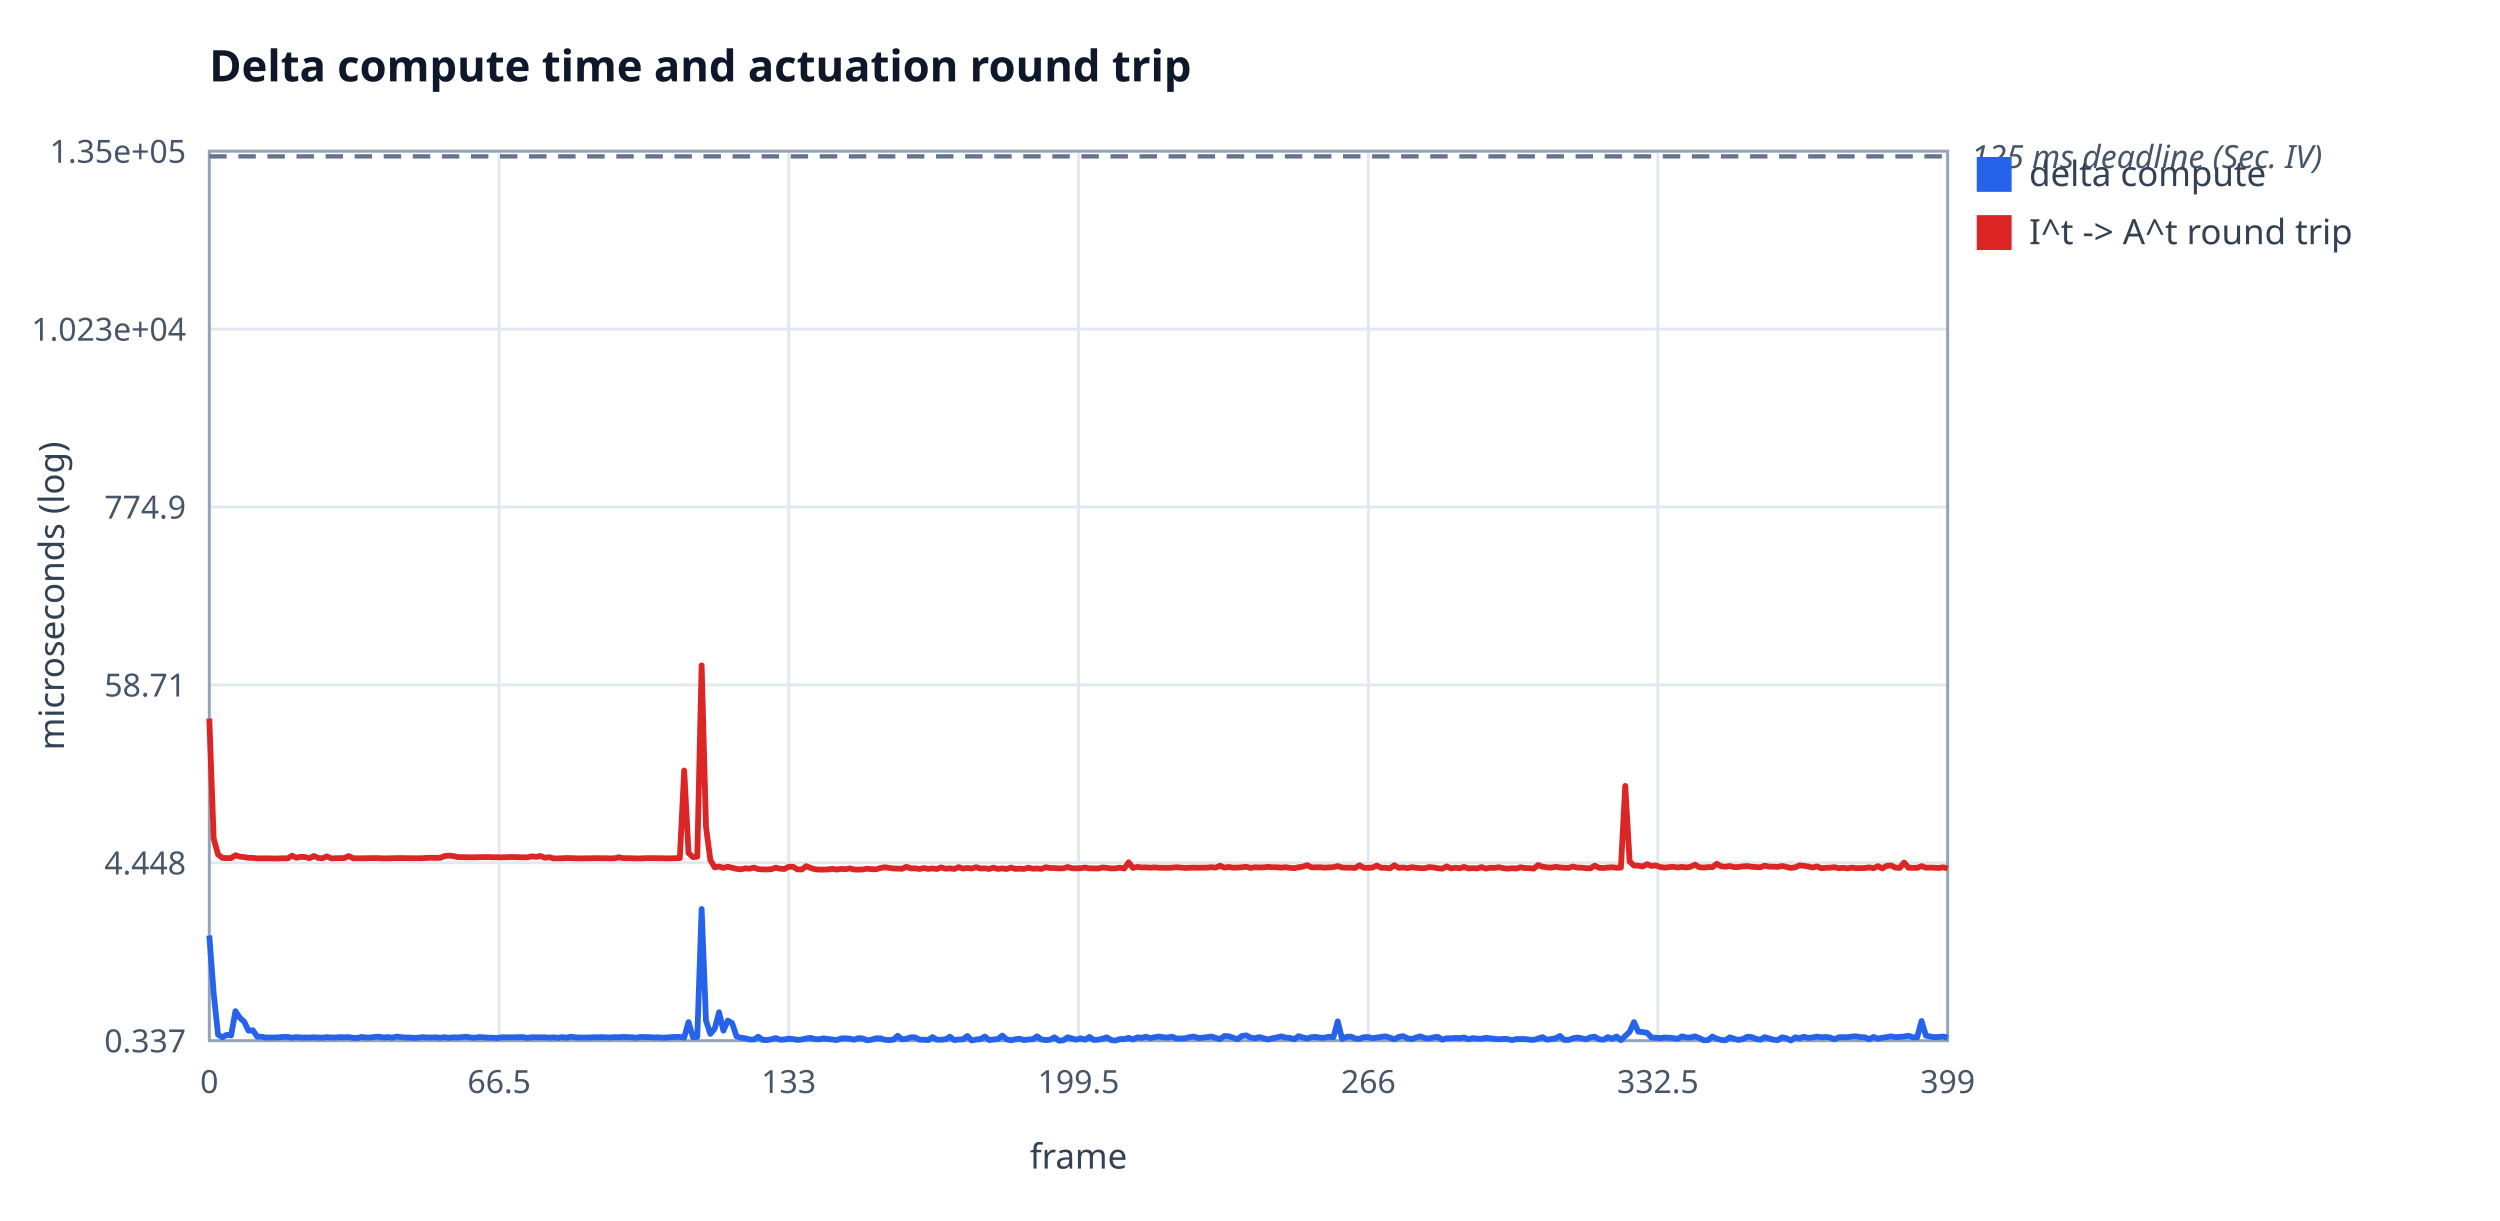
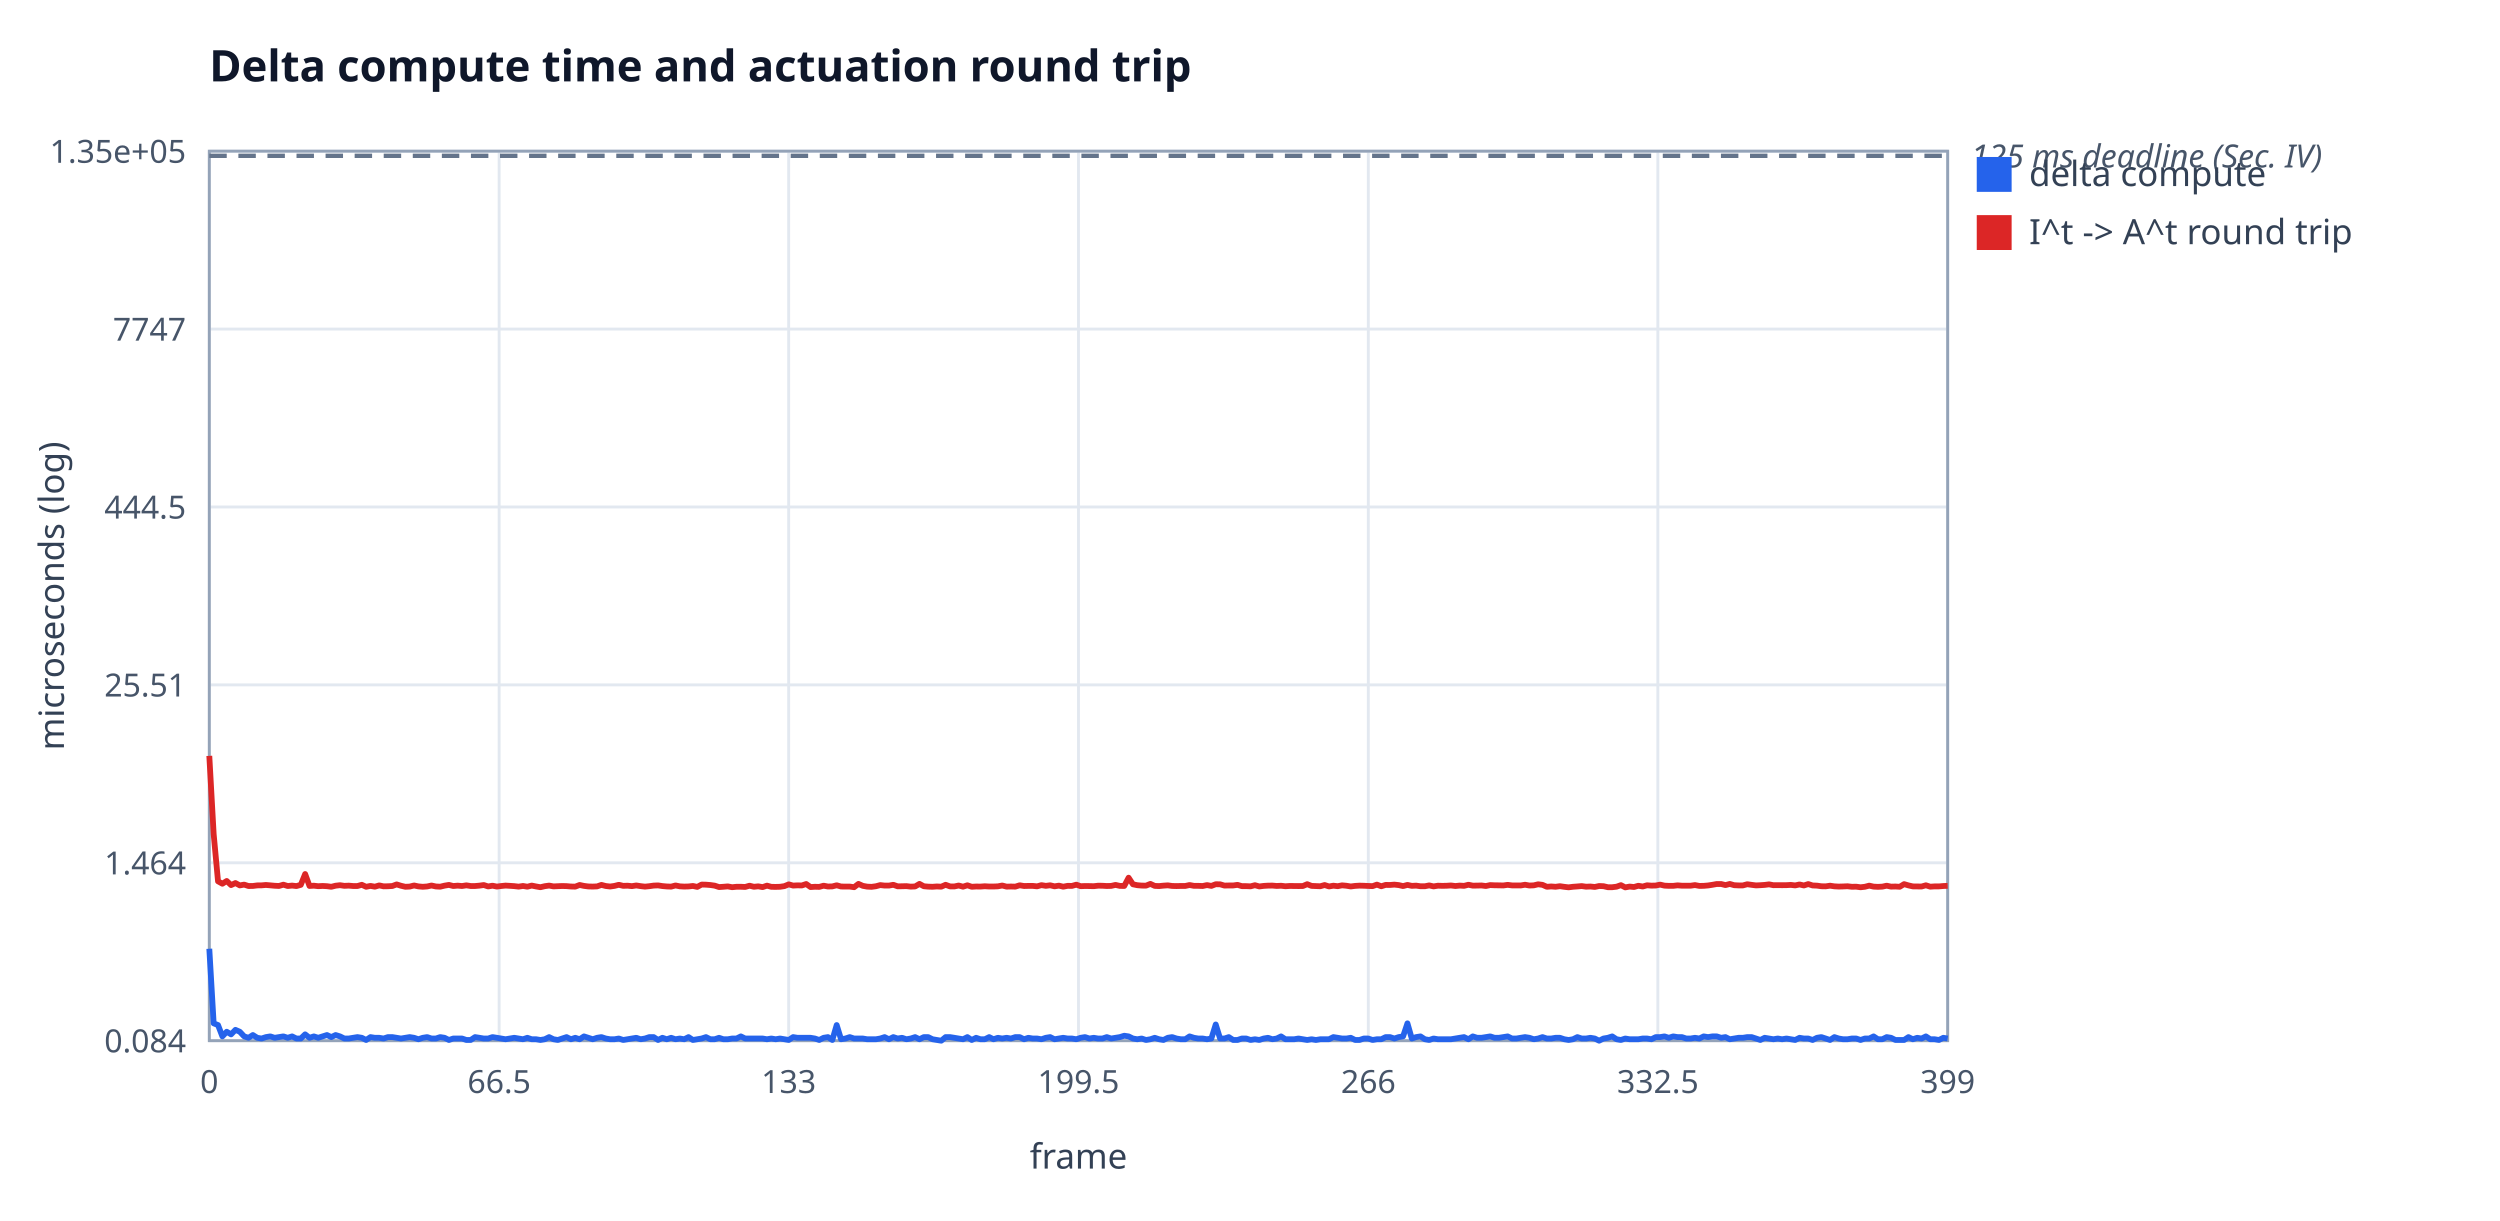
<svg xmlns="http://www.w3.org/2000/svg" viewBox="0 0 860 420" width="860" height="420" role="img" aria-label="Delta compute time and actuation round trip">
  <style>
  .bg{fill:#ffffff}
  .frame{stroke:#94a3b8;stroke-width:1;fill:none}
  .grid{stroke:#e2e8f0;stroke-width:1}
  .tick{fill:#475569;font:11px sans-serif}
  .axis{fill:#334155;font:12px sans-serif}
  .title{fill:#0f172a;font:bold 15px sans-serif}
  .rule{stroke:#64748b;stroke-width:1.5;stroke-dasharray:6 4}
  .rulelab{fill:#475569;font:italic 11px sans-serif}
  .legend{fill:#334155;font:12px sans-serif}
  @media (prefers-color-scheme: dark){
    .bg{fill:#0b1120}
    .frame{stroke:#475569}
    .grid{stroke:#1e293b}
    .tick{fill:#94a3b8}
    .axis{fill:#cbd5e1}
    .title{fill:#f1f5f9}
    .rule{stroke:#94a3b8}
    .rulelab{fill:#94a3b8}
    .legend{fill:#cbd5e1}
  }
</style>
  <rect class="bg" x="0" y="0" width="860" height="420" />
  <text class="title" x="72.0" y="28">Delta compute time and actuation round trip</text>
  <line class="grid" x1="72.0" y1="358.0" x2="670.0" y2="358.0" />
-   <text class="tick" x="64.0" y="362.0" text-anchor="end">0.337</text>
+   <text class="tick" x="64.0" y="362.0" text-anchor="end">0.084</text>
  <line class="grid" x1="72.0" y1="296.8" x2="670.0" y2="296.8" />
-   <text class="tick" x="64.0" y="300.8" text-anchor="end">4.448</text>
+   <text class="tick" x="64.0" y="300.8" text-anchor="end">1.464</text>
  <line class="grid" x1="72.0" y1="235.6" x2="670.0" y2="235.6" />
-   <text class="tick" x="64.0" y="239.6" text-anchor="end">58.71</text>
+   <text class="tick" x="64.0" y="239.6" text-anchor="end">25.51</text>
  <line class="grid" x1="72.0" y1="174.4" x2="670.0" y2="174.4" />
-   <text class="tick" x="64.0" y="178.4" text-anchor="end">774.9</text>
+   <text class="tick" x="64.0" y="178.4" text-anchor="end">444.5</text>
  <line class="grid" x1="72.0" y1="113.2" x2="670.0" y2="113.2" />
-   <text class="tick" x="64.0" y="117.2" text-anchor="end">1.023e+04</text>
+   <text class="tick" x="64.0" y="117.2" text-anchor="end">7747</text>
  <line class="grid" x1="72.0" y1="52.0" x2="670.0" y2="52.0" />
  <text class="tick" x="64.0" y="56.0" text-anchor="end">1.35e+05</text>
  <line class="grid" x1="72.0" y1="52.0" x2="72.0" y2="358.0" />
  <text class="tick" x="72.0" y="376.0" text-anchor="middle">0</text>
  <line class="grid" x1="171.7" y1="52.0" x2="171.7" y2="358.0" />
  <text class="tick" x="171.7" y="376.0" text-anchor="middle">66.5</text>
  <line class="grid" x1="271.3" y1="52.0" x2="271.3" y2="358.0" />
  <text class="tick" x="271.3" y="376.0" text-anchor="middle">133</text>
  <line class="grid" x1="371.0" y1="52.0" x2="371.0" y2="358.0" />
  <text class="tick" x="371.0" y="376.0" text-anchor="middle">199.5</text>
  <line class="grid" x1="470.7" y1="52.0" x2="470.7" y2="358.0" />
  <text class="tick" x="470.7" y="376.0" text-anchor="middle">266</text>
  <line class="grid" x1="570.3" y1="52.0" x2="570.3" y2="358.0" />
  <text class="tick" x="570.3" y="376.0" text-anchor="middle">332.5</text>
  <line class="grid" x1="670.0" y1="52.0" x2="670.0" y2="358.0" />
  <text class="tick" x="670.0" y="376.0" text-anchor="middle">399</text>
  <rect class="frame" x="72.0" y="52.0" width="598.0" height="306.0" />
  <text class="axis" x="371.0" y="402.0" text-anchor="middle">frame</text>
  <text class="axis" x="22.0" y="205.0" text-anchor="middle" transform="rotate(-90 22.0 205.0)">microseconds (log)</text>
-   <line class="rule" x1="72.0" y1="53.8" x2="670.0" y2="53.8" />
-   <text class="rulelab" x="678.0" y="57.8">125 ms deadline (Sec. IV)</text>
-   <polyline fill="none" stroke="#2563eb" stroke-width="2" stroke-linejoin="round" points="72.00,321.82 73.50,341.66 75.00,355.91 76.50,356.83 77.99,355.98 79.49,356.17 80.99,347.85 82.49,350.11 83.99,351.46 85.49,354.54 86.99,354.41 88.49,356.63 89.98,356.63 91.48,356.90 92.98,356.90 94.48,356.90 95.98,356.83 97.48,356.70 98.98,356.70 100.48,356.97 101.97,356.77 103.47,356.90 104.97,356.90 106.47,356.90 107.97,356.83 109.47,356.90 110.97,356.97 112.47,356.77 113.96,356.90 115.46,356.90 116.96,356.77 118.46,356.83 119.96,356.77 121.46,357.03 122.96,357.03 124.46,356.70 125.95,356.90 127.45,356.90 128.95,356.70 130.45,356.63 131.95,356.90 133.45,356.77 134.95,356.97 136.45,356.57 137.94,356.77 139.44,356.90 140.94,356.90 142.44,357.03 143.94,356.97 145.44,356.77 146.94,356.90 148.44,356.90 149.93,356.83 151.43,357.03 152.93,356.77 154.43,357.03 155.93,356.83 157.43,356.90 158.93,356.77 160.43,356.63 161.92,356.90 163.42,356.97 164.92,356.77 166.42,356.83 167.92,356.97 169.42,356.97 170.92,357.10 172.42,356.83 173.91,356.83 175.41,356.83 176.91,356.83 178.41,356.77 179.91,356.77 181.41,357.03 182.91,356.83 184.41,356.83 185.90,356.83 187.40,356.83 188.90,356.97 190.40,356.83 191.90,357.03 193.40,356.77 194.90,356.97 196.40,356.63 197.89,356.83 199.39,356.90 200.89,356.90 202.39,356.90 203.89,356.83 205.39,356.83 206.89,356.77 208.39,356.83 209.88,356.90 211.38,356.77 212.88,356.83 214.38,356.70 215.88,356.77 217.38,356.83 218.88,356.97 220.38,356.70 221.87,356.77 223.37,356.77 224.87,356.90 226.37,356.83 227.87,356.97 229.37,356.90 230.87,356.77 232.37,356.70 233.86,356.70 235.36,356.90 236.86,351.62 238.36,356.77 239.86,356.70 241.36,312.70 242.86,351.09 244.36,355.66 245.85,353.88 247.35,348.22 248.85,354.54 250.35,351.09 251.85,351.95 253.35,356.50 254.85,356.97 256.35,357.17 257.84,357.58 259.34,357.58 260.84,356.63 262.34,357.72 263.84,357.79 265.34,357.51 266.84,357.10 268.34,357.65 269.83,357.58 271.33,357.31 272.83,357.44 274.33,357.72 275.83,357.58 277.33,357.24 278.83,357.03 280.33,357.44 281.82,357.51 283.32,357.17 284.82,357.44 286.32,357.58 287.82,357.79 289.32,357.24 290.82,357.17 292.32,357.31 293.81,357.65 295.31,357.10 296.81,357.24 298.31,357.86 299.81,357.65 301.31,357.17 302.81,357.17 304.31,357.65 305.80,357.79 307.30,357.65 308.80,356.30 310.30,357.51 311.80,357.37 313.30,356.83 314.80,356.83 316.30,357.65 317.79,357.65 319.29,357.79 320.79,356.77 322.29,357.65 323.79,357.65 325.29,357.51 326.79,356.63 328.29,357.79 329.78,357.58 331.28,357.51 332.78,356.37 334.28,357.93 335.78,357.58 337.28,357.44 338.78,356.57 340.28,357.79 341.77,357.58 343.27,357.44 344.77,356.24 346.27,357.51 347.77,357.86 349.27,357.51 350.77,357.31 352.27,357.79 353.76,357.58 355.26,357.51 356.76,356.50 358.26,357.58 359.76,357.79 361.26,357.65 362.76,356.83 364.26,358.00 365.75,357.86 367.25,356.83 368.75,357.24 370.25,357.65 371.75,357.17 373.25,357.65 374.75,356.70 376.25,357.72 377.74,357.65 379.24,357.31 380.74,356.83 382.24,357.79 383.74,357.93 385.24,357.44 386.74,357.44 388.24,357.03 389.73,357.58 391.23,356.83 392.73,357.03 394.23,356.63 395.73,357.10 397.23,356.77 398.73,356.57 400.23,356.83 401.72,356.90 403.22,356.63 404.72,357.24 406.22,357.24 407.72,357.17 409.22,356.77 410.72,356.57 412.22,357.10 413.71,356.97 415.21,356.77 416.71,356.57 418.21,357.03 419.71,357.44 421.21,356.37 422.71,356.50 424.21,356.97 425.70,357.51 427.20,356.37 428.70,356.17 430.20,356.90 431.70,357.17 433.20,356.77 434.70,357.17 436.20,357.58 437.69,357.17 439.19,356.90 440.69,356.50 442.19,356.90 443.69,357.03 445.19,357.51 446.69,356.43 448.19,356.90 449.68,357.24 451.18,356.77 452.68,356.70 454.18,356.97 455.68,356.97 457.18,356.63 458.68,356.83 460.18,351.35 461.67,357.37 463.17,356.70 464.67,356.57 466.17,357.24 467.67,357.37 469.17,356.77 470.67,356.77 472.17,357.17 473.66,356.90 475.16,356.70 476.66,356.50 478.16,356.97 479.66,357.51 481.16,356.70 482.66,356.43 484.16,357.17 485.65,357.44 487.15,356.90 488.65,356.50 490.15,357.10 491.65,357.24 493.15,356.83 494.65,356.70 496.15,357.65 497.64,357.17 499.14,357.17 500.64,357.03 502.14,357.10 503.64,356.90 505.14,357.51 506.64,357.10 508.14,357.31 509.63,357.31 511.13,357.03 512.63,357.17 514.13,357.37 515.63,357.51 517.13,357.37 518.63,357.44 520.13,357.79 521.62,357.44 523.12,357.44 524.62,357.44 526.12,357.65 527.62,357.72 529.12,357.24 530.62,356.77 532.12,357.65 533.61,357.44 535.11,357.17 536.61,356.37 538.11,357.72 539.61,357.72 541.11,357.17 542.61,356.90 544.11,357.17 545.60,357.51 547.10,356.83 548.60,356.63 550.10,357.51 551.60,357.65 553.10,356.77 554.60,357.31 556.10,356.57 557.59,357.79 559.09,356.37 560.59,354.97 562.09,351.62 563.59,354.90 565.09,355.03 566.59,355.28 568.09,356.90 569.58,356.97 571.08,357.10 572.58,356.90 574.08,356.97 575.58,357.10 577.08,357.37 578.58,356.50 580.08,356.90 581.57,356.90 583.07,356.50 584.57,357.10 586.07,357.86 587.57,357.79 589.07,356.57 590.57,357.31 592.07,357.72 593.56,357.86 595.06,356.83 596.56,357.37 598.06,357.72 599.56,357.44 601.06,356.63 602.56,356.77 604.06,357.37 605.55,357.65 607.05,356.77 608.55,357.24 610.05,357.65 611.55,357.79 613.05,356.83 614.55,357.17 616.05,357.93 617.54,356.83 619.04,357.17 620.54,356.63 622.04,357.03 623.54,356.90 625.04,356.57 626.54,356.83 628.04,356.70 629.53,356.90 631.03,357.51 632.53,356.83 634.03,356.77 635.53,356.83 637.03,356.57 638.53,356.50 640.03,356.77 641.52,356.83 643.02,357.51 644.52,356.70 646.02,357.31 647.52,356.97 649.02,356.77 650.52,356.50 652.02,356.77 653.51,356.70 655.01,356.57 656.51,356.30 658.01,356.83 659.51,356.83 661.01,351.25 662.51,356.24 664.01,356.57 665.50,356.77 667.00,356.70 668.50,356.57 670.00,356.97 " />
-   <polyline fill="none" stroke="#dc2626" stroke-width="2" stroke-linejoin="round" points="72.00,247.18 73.50,288.46 75.00,293.91 76.50,295.11 77.99,295.18 79.49,295.18 80.99,294.20 82.49,294.68 83.99,294.84 85.49,295.10 86.99,295.11 88.49,295.28 89.98,295.28 91.48,295.26 92.98,295.28 94.48,295.34 95.98,295.30 97.48,295.25 98.98,295.26 100.48,294.36 101.97,295.08 103.47,294.74 104.97,294.82 106.47,295.23 107.97,294.47 109.47,295.14 110.97,295.23 112.47,294.59 113.96,295.29 115.46,295.23 116.96,295.19 118.46,295.17 119.96,294.49 121.46,295.23 122.96,295.26 124.46,295.25 125.95,295.24 127.45,295.19 128.95,295.19 130.45,295.20 131.95,295.29 133.45,295.27 134.95,295.23 136.45,295.19 137.94,295.17 139.44,295.20 140.94,295.22 142.44,295.23 143.94,295.23 145.44,295.21 146.94,295.10 148.44,295.06 149.93,295.12 151.43,295.09 152.93,294.49 154.43,294.33 155.93,294.49 157.43,294.81 158.93,294.87 160.43,294.88 161.92,294.92 163.42,294.89 164.92,294.86 166.42,294.84 167.92,294.81 169.42,294.90 170.92,294.89 172.42,294.91 173.91,294.88 175.41,294.83 176.91,294.82 178.41,294.86 179.91,294.91 181.41,294.92 182.91,294.61 184.41,294.75 185.90,294.47 187.40,295.06 188.90,294.88 190.40,295.27 191.90,295.28 193.40,295.24 194.90,295.17 196.40,295.19 197.89,295.25 199.39,295.29 200.89,295.27 202.39,295.26 203.89,295.22 205.39,295.21 206.89,295.24 208.39,295.24 209.88,295.29 211.38,295.25 212.88,294.90 214.38,295.20 215.88,295.22 217.38,295.24 218.88,295.30 220.38,295.29 221.87,295.22 223.37,295.21 224.87,295.19 226.37,295.24 227.87,295.24 229.37,295.27 230.87,295.27 232.37,295.22 233.86,295.19 235.36,265.06 236.86,293.47 238.36,294.84 239.86,294.70 241.36,228.89 242.86,284.38 244.36,295.86 245.85,298.38 247.35,298.07 248.85,298.57 250.35,298.14 251.85,298.51 253.35,298.88 254.85,299.06 256.35,298.71 257.84,298.83 259.34,298.47 260.84,298.98 262.34,299.07 263.84,299.09 265.34,299.01 266.84,298.49 268.34,298.83 269.83,298.94 271.33,298.16 272.83,298.16 274.33,299.09 275.83,299.10 277.33,297.96 278.83,298.57 280.33,299.02 281.82,299.14 283.32,299.14 284.82,299.09 286.32,298.88 287.82,299.15 289.32,298.89 290.82,299.03 292.32,298.73 293.81,299.10 295.31,299.15 296.81,299.07 298.31,298.82 299.81,299.01 301.31,299.04 302.81,298.63 304.31,298.33 305.80,298.55 307.30,298.74 308.80,298.80 310.30,298.87 311.80,298.18 313.30,298.73 314.80,298.70 316.30,298.94 317.79,298.61 319.29,298.91 320.79,298.74 322.29,298.94 323.79,298.38 325.29,298.84 326.79,298.70 328.29,298.92 329.78,298.29 331.28,298.80 332.78,298.57 334.28,298.77 335.78,298.33 337.28,298.75 338.78,298.71 340.28,298.92 341.77,298.47 343.27,298.92 344.77,298.71 346.27,298.95 347.77,298.44 349.27,298.90 350.77,298.83 352.27,298.91 353.76,298.49 355.26,298.84 356.76,298.75 358.26,298.91 359.76,298.33 361.26,298.59 362.76,298.62 364.26,298.73 365.75,298.72 367.25,298.25 368.75,298.67 370.25,298.71 371.75,298.67 373.25,298.43 374.75,298.72 376.25,298.73 377.74,298.77 379.24,298.42 380.74,298.56 382.24,298.74 383.74,298.69 385.24,298.48 386.74,298.77 388.24,296.63 389.73,298.57 391.23,298.21 392.73,298.40 394.23,298.38 395.73,298.49 397.23,298.38 398.73,298.51 400.23,298.51 401.72,298.54 403.22,298.48 404.72,298.33 406.22,298.45 407.72,298.57 409.22,298.51 410.72,298.46 412.22,298.51 413.71,298.47 415.21,298.46 416.71,298.31 418.21,298.47 419.71,297.80 421.21,298.46 422.71,298.23 424.21,298.49 425.70,298.44 427.20,298.35 428.70,298.15 430.20,298.59 431.70,298.32 433.20,298.40 434.70,298.36 436.20,298.21 437.69,298.33 439.19,298.33 440.69,298.47 442.19,298.31 443.69,298.52 445.19,298.64 446.69,298.33 448.19,298.13 449.68,297.63 451.18,298.37 452.68,298.36 454.18,298.33 455.68,298.49 457.18,298.37 458.68,298.30 460.18,297.93 461.67,298.42 463.17,298.48 464.67,298.49 466.17,298.57 467.67,297.67 469.17,298.52 470.67,298.53 472.17,298.44 473.66,297.76 475.16,298.52 476.66,298.51 478.16,298.70 479.66,297.64 481.16,298.53 482.66,298.41 484.16,298.62 485.65,298.31 487.15,298.51 488.65,298.64 490.15,298.64 491.65,298.27 493.15,298.42 494.65,298.67 496.15,298.83 497.64,298.05 499.14,298.74 500.64,298.49 502.14,298.69 503.64,298.22 505.14,298.74 506.64,298.64 508.14,298.73 509.63,298.27 511.13,298.80 512.63,298.50 514.13,298.54 515.63,298.32 517.13,298.66 518.63,298.81 520.13,298.66 521.62,298.77 523.12,298.34 524.62,298.61 526.12,298.66 527.62,298.80 529.12,297.57 530.62,298.15 532.12,298.36 533.61,298.50 535.11,298.18 536.61,298.40 538.11,298.51 539.61,298.55 541.11,298.09 542.61,298.45 544.11,298.48 545.60,298.65 547.10,298.70 548.60,297.79 550.10,298.52 551.60,298.59 553.10,298.43 554.60,298.33 556.10,298.51 557.59,298.46 559.09,270.36 560.59,296.36 562.09,297.76 563.59,297.79 565.09,298.06 566.59,297.28 568.09,297.89 569.58,297.69 571.08,298.24 572.58,298.46 574.08,298.30 575.58,298.17 577.08,298.41 578.58,298.21 580.08,298.41 581.57,298.18 583.07,297.44 584.57,298.32 586.07,298.45 587.57,298.27 589.07,298.31 590.57,297.14 592.07,298.01 593.56,298.16 595.06,297.92 596.56,298.29 598.06,298.25 599.56,298.05 601.06,297.93 602.56,298.16 604.06,298.27 605.55,298.35 607.05,297.79 608.55,298.13 610.05,298.14 611.55,298.21 613.05,297.89 614.55,298.23 616.05,298.56 617.54,298.38 619.04,297.67 620.54,297.85 622.04,298.08 623.54,298.42 625.04,298.05 626.54,298.66 628.04,298.52 629.53,298.49 631.03,298.31 632.53,298.67 634.03,298.52 635.53,298.73 637.03,298.45 638.53,298.65 640.03,298.62 641.52,298.60 643.02,298.37 644.52,298.67 646.02,297.96 647.52,298.74 649.02,297.85 650.52,297.72 652.02,298.45 653.51,298.57 655.01,296.72 656.51,298.50 658.01,298.53 659.51,298.55 661.01,297.94 662.51,298.49 664.01,298.45 665.50,298.50 667.00,298.58 668.50,298.35 670.00,298.73 " />
+   <line class="rule" x1="72.0" y1="53.6" x2="670.0" y2="53.6" />
+   <text class="rulelab" x="678.0" y="57.6">125 ms deadline (Sec. IV)</text>
+   <polyline fill="none" stroke="#2563eb" stroke-width="2" stroke-linejoin="round" points="72.00,326.37 73.50,352.03 75.00,352.62 76.50,356.52 77.99,354.92 79.49,355.82 80.99,354.27 82.49,354.92 83.99,356.52 85.49,357.00 86.99,356.05 88.49,357.00 89.98,357.25 91.48,356.76 92.98,356.52 94.48,357.00 95.98,356.76 97.48,356.52 98.98,357.00 100.48,356.52 101.97,357.25 103.47,357.25 104.97,355.82 106.47,357.00 107.97,356.52 109.47,357.00 110.97,356.52 112.47,356.05 113.96,356.76 115.46,356.05 116.96,356.52 118.46,357.25 119.96,357.25 121.46,357.00 122.96,356.76 124.46,357.00 125.95,357.75 127.45,356.76 128.95,357.00 130.45,357.00 131.95,357.25 133.45,356.76 134.95,356.76 136.45,357.00 137.94,357.25 139.44,357.00 140.94,356.76 142.44,357.00 143.94,357.50 145.44,357.00 146.94,356.76 148.44,357.25 149.93,357.25 151.43,356.76 152.93,357.00 154.43,357.75 155.93,357.25 157.43,357.25 158.93,357.25 160.43,357.75 161.92,357.75 163.42,356.76 164.92,357.00 166.42,357.25 167.92,357.25 169.42,356.76 170.92,357.00 172.42,357.25 173.91,357.50 175.41,357.25 176.91,357.00 178.41,357.25 179.91,357.50 181.41,357.00 182.91,357.50 184.41,357.50 185.90,357.75 187.40,357.50 188.90,356.76 190.40,357.50 191.90,357.75 193.40,357.25 194.90,356.76 196.40,357.50 197.89,357.00 199.39,357.50 200.89,356.52 202.39,357.00 203.89,357.50 205.39,357.00 206.89,356.76 208.39,357.25 209.88,357.50 211.38,357.50 212.88,357.25 214.38,357.75 215.88,357.50 217.38,357.25 218.88,357.00 220.38,357.50 221.87,357.25 223.37,356.76 224.87,356.76 226.37,357.75 227.87,357.00 229.37,357.50 230.87,357.00 232.37,357.50 233.86,357.25 235.36,357.50 236.86,356.76 238.36,357.75 239.86,357.50 241.36,357.25 242.86,356.76 244.36,357.50 245.85,357.50 247.35,357.00 248.85,357.50 250.35,357.50 251.85,357.25 253.35,357.25 254.85,356.52 256.35,357.25 257.84,357.25 259.34,357.25 260.84,357.25 262.34,357.25 263.84,357.50 265.34,357.25 266.84,357.50 268.34,357.25 269.83,357.50 271.33,357.75 272.83,356.76 274.33,357.00 275.83,357.00 277.33,357.00 278.83,357.00 280.33,357.25 281.82,357.75 283.32,357.00 284.82,356.76 286.32,357.75 287.82,352.62 289.32,357.50 290.82,357.25 292.32,356.76 293.81,357.25 295.31,357.25 296.81,357.25 298.31,357.50 299.81,357.50 301.31,357.50 302.81,357.25 304.31,356.76 305.80,357.50 307.30,356.76 308.80,357.25 310.30,357.00 311.80,357.50 313.30,357.25 314.80,356.76 316.30,357.50 317.79,356.76 319.29,356.76 320.79,357.50 322.29,357.75 323.79,358.00 325.29,356.76 326.79,356.76 328.29,357.00 329.78,357.25 331.28,357.50 332.78,356.76 334.28,357.75 335.78,357.00 337.28,357.50 338.78,357.50 340.28,356.76 341.77,357.50 343.27,357.00 344.77,357.25 346.27,357.00 347.77,357.25 349.27,356.76 350.77,356.76 352.27,357.50 353.76,357.00 355.26,357.25 356.76,357.25 358.26,357.50 359.76,357.00 361.26,356.76 362.76,357.50 364.26,357.25 365.75,357.00 367.25,357.25 368.75,357.25 370.25,357.50 371.75,357.00 373.25,356.76 374.75,357.25 376.25,357.00 377.74,357.25 379.24,357.25 380.74,356.76 382.24,357.25 383.74,357.00 385.24,356.76 386.74,356.29 388.24,356.52 389.73,357.25 391.23,357.50 392.73,357.25 394.23,357.75 395.73,357.50 397.23,357.00 398.73,357.50 400.23,357.75 401.72,357.00 403.22,356.76 404.72,357.25 406.22,357.50 407.72,357.50 409.22,356.52 410.72,357.00 412.22,357.25 413.71,357.25 415.21,357.50 416.71,357.25 418.21,352.42 419.71,357.25 421.21,357.25 422.71,356.76 424.21,357.75 425.70,357.75 427.20,357.25 428.70,357.25 430.20,357.75 431.70,357.50 433.20,357.75 434.70,357.25 436.20,357.00 437.69,357.50 439.19,357.25 440.69,356.52 442.19,357.50 443.69,357.50 445.19,357.50 446.69,357.25 448.19,357.50 449.68,357.75 451.18,357.50 452.68,357.75 454.18,357.50 455.68,357.50 457.18,357.50 458.68,356.76 460.18,357.00 461.67,357.25 463.17,357.25 464.67,357.00 466.17,357.75 467.67,357.75 469.17,357.25 470.67,357.25 472.17,357.75 473.66,357.50 475.16,357.50 476.66,356.76 478.16,356.76 479.66,357.25 481.16,356.76 482.66,356.52 484.16,352.03 485.65,357.25 487.15,356.76 488.65,356.52 490.15,357.50 491.65,357.75 493.15,357.25 494.65,357.50 496.15,357.50 497.64,357.50 499.14,357.50 500.64,357.25 502.14,357.00 503.64,356.76 505.14,357.50 506.64,356.52 508.14,357.00 509.63,357.00 511.13,356.76 512.63,356.52 514.13,357.00 515.63,357.00 517.13,356.76 518.63,356.52 520.13,357.25 521.62,357.25 523.12,357.00 524.62,356.76 526.12,357.00 527.62,357.50 529.12,357.25 530.62,356.76 532.12,357.25 533.61,357.25 535.11,357.00 536.61,357.00 538.11,357.50 539.61,357.75 541.11,357.50 542.61,356.76 544.11,357.25 545.60,357.25 547.10,357.00 548.60,357.25 550.10,358.00 551.60,357.25 553.10,357.00 554.60,356.52 556.10,357.50 557.59,357.75 559.09,357.25 560.59,357.50 562.09,357.50 563.59,357.50 565.09,357.25 566.59,357.25 568.09,357.50 569.58,356.76 571.08,356.76 572.58,356.52 574.08,357.00 575.58,356.52 577.08,356.76 578.58,356.76 580.08,357.25 581.57,357.25 583.07,357.00 584.57,357.25 586.07,356.52 587.57,356.76 589.07,356.52 590.57,356.52 592.07,357.00 593.56,356.76 595.06,357.50 596.56,357.25 598.06,357.00 599.56,357.00 601.06,356.76 602.56,356.76 604.06,357.25 605.55,357.75 607.05,357.00 608.55,357.25 610.05,357.50 611.55,357.25 613.05,357.50 614.55,357.25 616.05,357.50 617.54,357.75 619.04,357.00 620.54,357.25 622.04,357.25 623.54,357.75 625.04,357.00 626.54,356.76 628.04,357.25 629.53,357.75 631.03,356.76 632.53,357.25 634.03,357.50 635.53,357.50 637.03,357.25 638.53,357.25 640.03,357.75 641.52,357.25 643.02,357.25 644.52,356.52 646.02,357.50 647.52,357.50 649.02,356.76 650.52,357.00 652.02,357.75 653.51,357.75 655.01,357.75 656.51,356.76 658.01,357.50 659.51,357.00 661.01,357.25 662.51,356.52 664.01,357.50 665.50,357.50 667.00,357.75 668.50,357.00 670.00,357.25 " />
+   <polyline fill="none" stroke="#dc2626" stroke-width="2" stroke-linejoin="round" points="72.00,260.02 73.50,286.94 75.00,303.17 76.50,304.00 77.99,303.06 79.49,304.47 80.99,303.77 82.49,304.58 83.99,304.31 85.49,304.79 86.99,304.77 88.49,304.58 89.98,304.56 91.48,304.43 92.98,304.56 94.48,304.70 95.98,304.77 97.48,304.33 98.98,304.79 100.48,304.64 101.97,304.81 103.47,304.39 104.97,300.67 106.47,304.77 107.97,304.68 109.47,304.85 110.97,304.77 112.47,304.85 113.96,305.05 115.46,304.68 116.96,304.51 118.46,304.73 119.96,304.66 121.46,304.79 122.96,304.79 124.46,304.37 125.95,305.05 127.45,304.75 128.95,305.02 130.45,304.58 131.95,304.90 133.45,304.87 134.95,304.79 136.45,304.24 137.94,304.70 139.44,305.05 140.94,304.98 142.44,304.60 143.94,304.92 145.44,305.05 146.94,304.94 148.44,304.62 149.93,304.94 151.43,305.02 152.93,304.66 154.43,304.41 155.93,304.79 157.43,304.66 158.93,304.79 160.43,304.56 161.92,304.79 163.42,304.79 164.92,304.66 166.42,304.45 167.92,304.94 169.42,304.68 170.92,304.98 172.42,304.79 173.91,304.64 175.41,304.73 176.91,304.83 178.41,305.00 179.91,304.77 181.41,305.02 182.91,304.64 184.41,304.94 185.90,305.20 187.40,304.85 188.90,304.64 190.40,304.92 191.90,304.85 193.40,304.79 194.90,304.83 196.40,304.96 197.89,305.00 199.39,304.43 200.89,304.75 202.39,304.94 203.89,304.98 205.39,304.92 206.89,304.41 208.39,304.79 209.88,304.96 211.38,304.75 212.88,304.37 214.38,304.73 215.88,304.68 217.38,304.83 218.88,304.60 220.38,304.83 221.87,305.00 223.37,304.85 224.87,304.64 226.37,304.58 227.87,304.81 229.37,304.94 230.87,305.00 232.37,304.60 233.86,304.90 235.36,304.98 236.86,304.94 238.36,304.77 239.86,305.09 241.36,304.29 242.86,304.33 244.36,304.45 245.85,304.66 247.35,305.15 248.85,305.05 250.35,304.92 251.85,305.20 253.35,305.05 254.85,305.05 256.35,305.11 257.84,304.68 259.34,305.05 260.84,304.90 262.34,305.17 263.84,304.66 265.34,305.07 266.84,305.09 268.34,305.05 269.83,304.83 271.33,304.22 272.83,304.64 274.33,304.56 275.83,304.60 277.33,304.10 278.83,305.15 280.33,305.05 281.82,305.09 283.32,304.68 284.82,304.96 286.32,304.92 287.82,304.54 289.32,304.96 290.82,304.98 292.32,304.98 293.81,305.20 295.31,304.06 296.81,304.73 298.31,305.00 299.81,305.07 301.31,304.87 302.81,304.47 304.31,304.64 305.80,304.64 307.30,304.37 308.80,304.90 310.30,304.87 311.80,304.83 313.30,305.00 314.80,304.94 316.30,304.06 317.79,304.87 319.29,305.00 320.79,305.05 322.29,304.94 323.79,305.02 325.29,304.37 326.79,304.92 328.29,304.94 329.78,304.62 331.28,305.02 332.78,304.54 334.28,305.05 335.78,304.96 337.28,304.98 338.78,304.87 340.28,304.96 341.77,304.96 343.27,304.90 344.77,304.62 346.27,305.00 347.77,304.96 349.27,305.00 350.77,304.54 352.27,304.79 353.76,304.75 355.26,304.75 356.76,304.90 358.26,304.49 359.76,304.73 361.26,304.54 362.76,304.90 364.26,304.66 365.75,305.02 367.25,304.73 368.75,304.75 370.25,304.33 371.75,304.85 373.25,304.79 374.75,304.81 376.25,304.85 377.74,304.68 379.24,304.70 380.74,304.79 382.24,304.75 383.74,304.41 385.24,304.75 386.74,304.77 388.24,301.93 389.73,304.20 391.23,304.51 392.73,304.64 394.23,304.66 395.73,304.06 397.23,304.75 398.73,304.81 400.23,304.66 401.72,304.56 403.22,304.77 404.72,304.81 406.22,304.77 407.72,304.77 409.22,304.45 410.72,304.73 412.22,304.73 413.71,304.79 415.21,304.47 416.71,304.75 418.21,304.18 419.71,304.20 421.21,304.64 422.71,304.60 424.21,304.60 425.70,304.39 427.20,304.83 428.70,304.83 430.20,304.90 431.70,304.51 433.20,304.94 434.70,304.75 436.20,304.66 437.69,304.64 439.19,304.77 440.69,304.70 442.19,304.87 443.69,304.77 445.19,304.79 446.69,304.81 448.19,304.79 449.68,304.16 451.18,304.75 452.68,304.81 454.18,304.87 455.68,304.45 457.18,304.94 458.68,304.68 460.18,304.85 461.67,304.56 463.17,304.70 464.67,304.94 466.17,304.75 467.67,304.66 469.17,304.70 470.67,304.77 472.17,304.83 473.66,304.31 475.16,304.87 476.66,304.41 478.16,304.43 479.66,304.31 481.16,304.47 482.66,304.81 484.16,304.41 485.65,304.73 487.15,304.66 488.65,304.87 490.15,304.87 491.65,304.58 493.15,304.92 494.65,304.68 496.15,304.73 497.64,304.70 499.14,304.60 500.64,304.79 502.14,304.64 503.64,304.73 505.14,304.35 506.64,304.66 508.14,304.64 509.63,304.60 511.13,304.79 512.63,304.47 514.13,304.54 515.63,304.56 517.13,304.60 518.63,304.39 520.13,304.58 521.62,304.58 523.12,304.60 524.62,304.35 526.12,304.62 527.62,304.56 529.12,304.20 530.62,304.39 532.12,305.05 533.61,304.94 535.11,305.05 536.61,304.85 538.11,305.07 539.61,305.24 541.11,305.05 542.61,304.94 544.11,304.81 545.60,305.02 547.10,304.96 548.60,305.11 550.10,304.79 551.60,304.85 553.10,305.20 554.60,305.20 556.10,305.02 557.59,304.49 559.09,305.26 560.59,304.98 562.09,305.13 563.59,304.70 565.09,304.96 566.59,304.54 568.09,304.66 569.58,304.62 571.08,304.31 572.58,304.66 574.08,304.73 575.58,304.73 577.08,304.56 578.58,304.68 580.08,304.68 581.57,304.68 583.07,304.47 584.57,304.75 586.07,304.73 587.57,304.60 589.07,304.37 590.57,304.10 592.07,304.10 593.56,304.47 595.06,304.08 596.56,304.51 598.06,304.58 599.56,304.58 601.06,304.18 602.56,304.39 604.06,304.58 605.55,304.51 607.05,304.41 608.55,304.22 610.05,304.51 611.55,304.49 613.05,304.51 614.55,304.49 616.05,304.41 617.54,304.58 619.04,304.26 620.54,304.60 622.04,304.12 623.54,304.60 625.04,304.66 626.54,304.87 628.04,304.90 629.53,304.68 631.03,304.90 632.53,304.98 634.03,304.94 635.53,304.87 637.03,305.05 638.53,305.02 640.03,305.22 641.52,305.05 643.02,304.66 644.52,305.00 646.02,305.07 647.52,305.00 649.02,304.68 650.52,305.00 652.02,304.96 653.51,305.05 655.01,304.14 656.51,304.58 658.01,304.92 659.51,304.94 661.01,304.96 662.51,304.54 664.01,305.02 665.50,304.92 667.00,304.92 668.50,304.79 670.00,304.73 " />
  <rect x="680.0" y="54.0" width="12" height="12" fill="#2563eb" />
  <text class="legend" x="698.0" y="64.0">delta compute</text>
  <rect x="680.0" y="74.0" width="12" height="12" fill="#dc2626" />
  <text class="legend" x="698.0" y="84.0">I^t -&gt; A^t round trip</text>
</svg>
